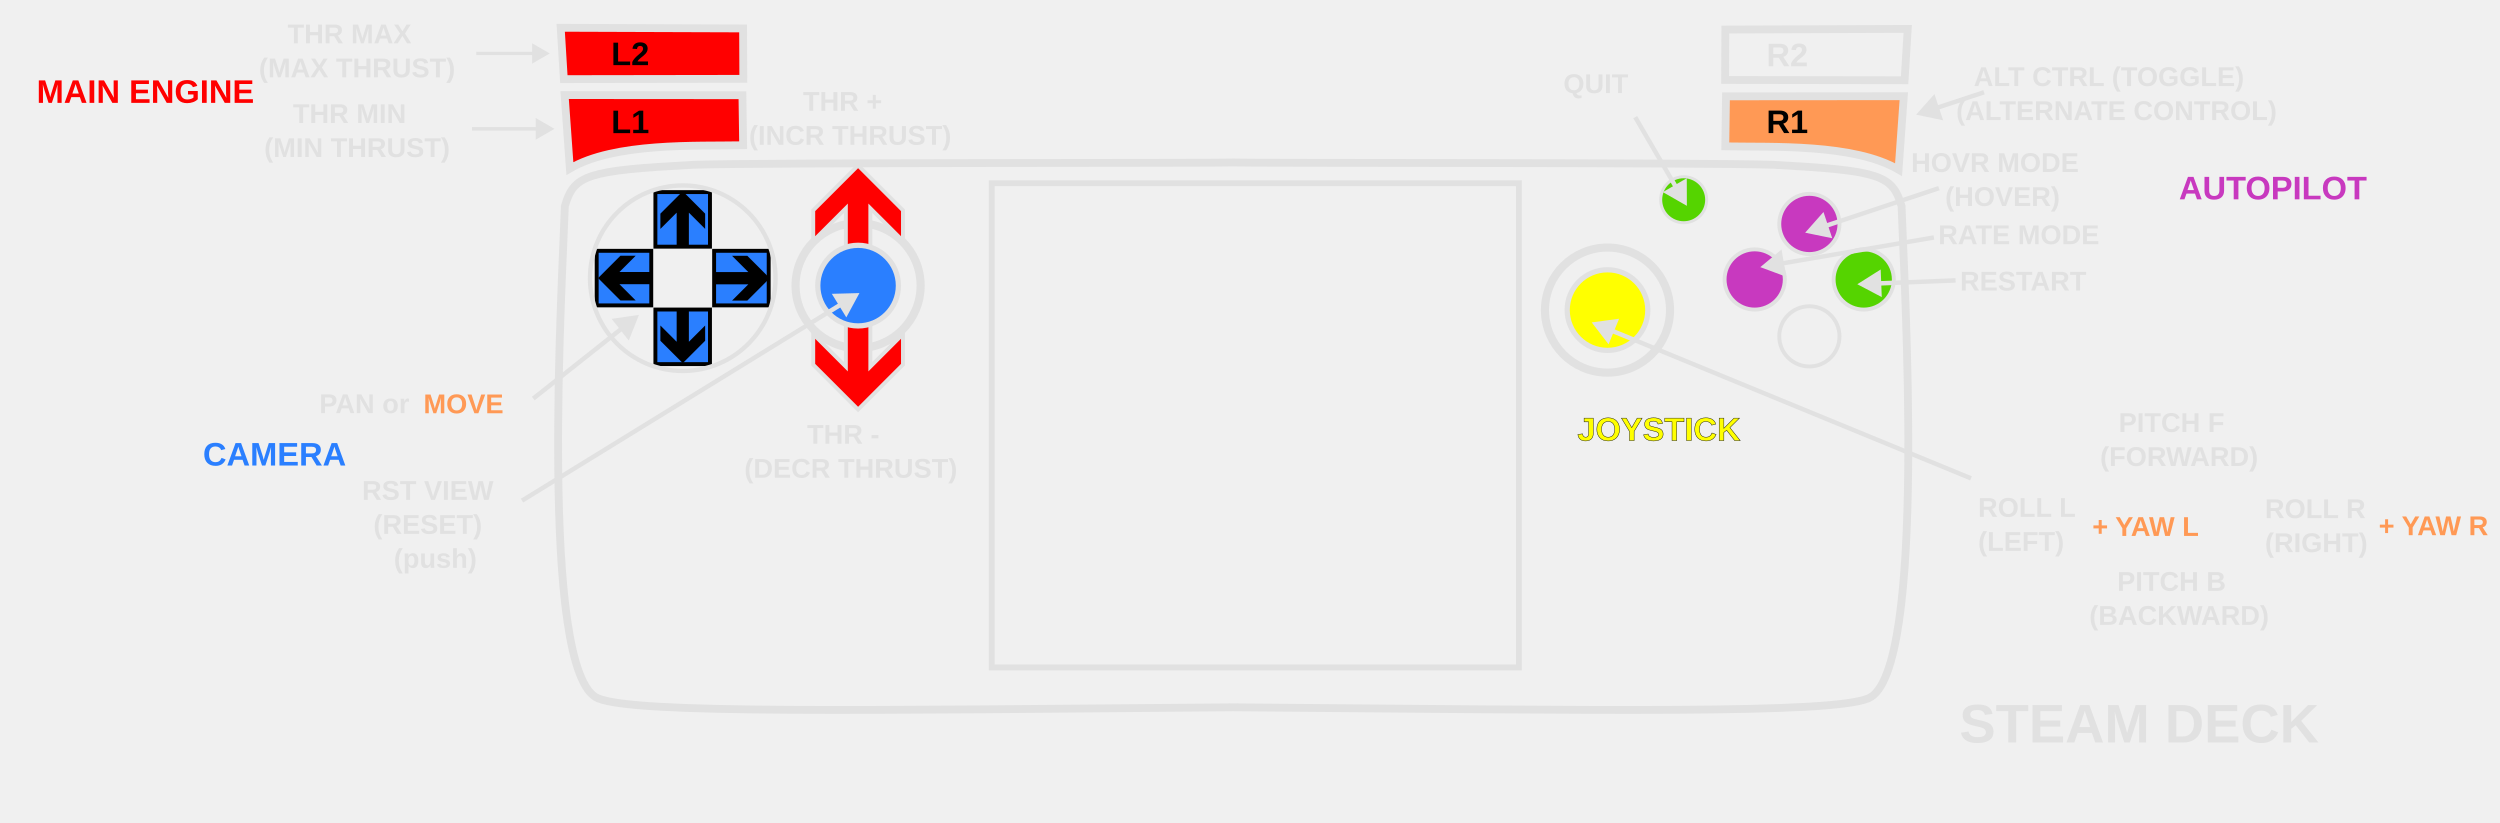
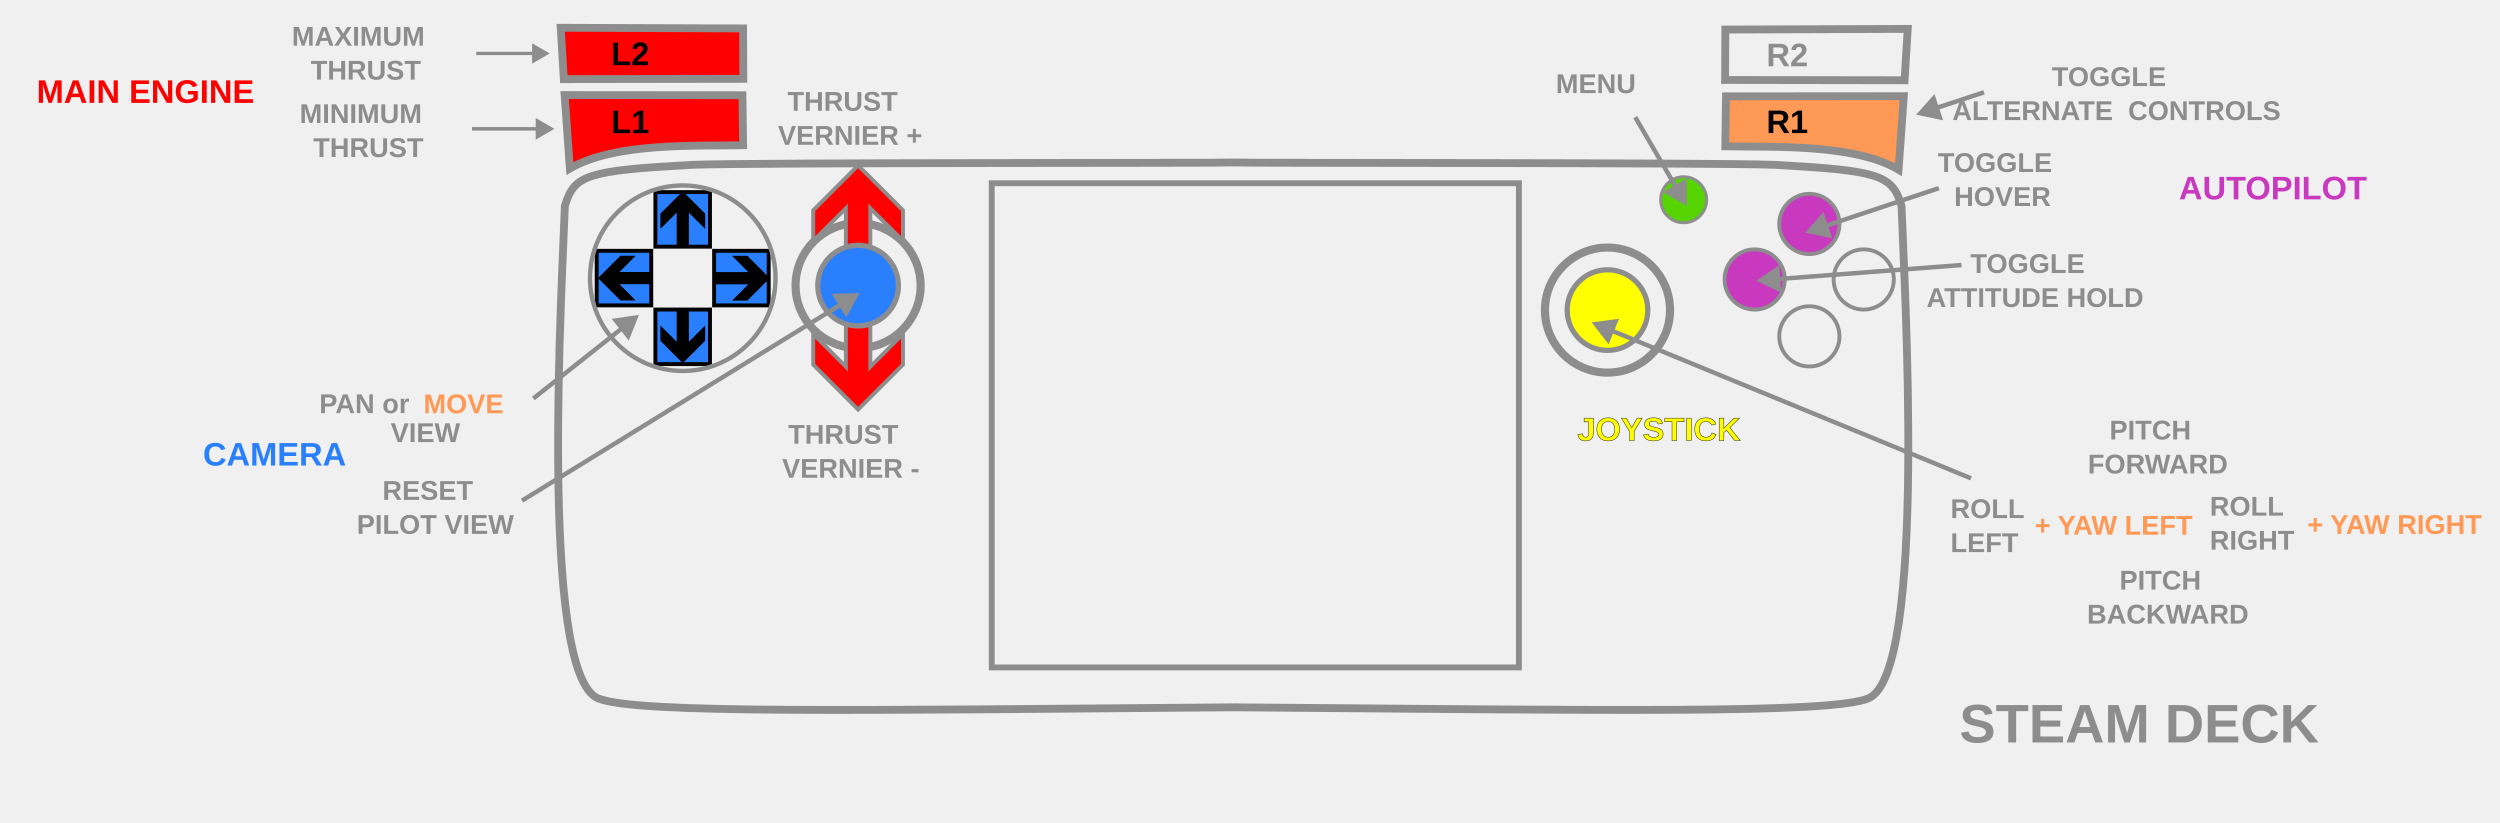
<svg xmlns="http://www.w3.org/2000/svg" xmlns:xlink="http://www.w3.org/1999/xlink" version="1.1" x="0px" y="0px" viewBox="0 0 1225.648 403.2" xml:space="preserve" id="svg491" width="12.767in" height="4.2in">
  <defs id="defs491">
    <symbol id="UpArrow">
      <path d="M 36,9 58,31 V 46 L 42,30 V 62 H 30 V 30 L 14,46 V 31 Z" style="stroke:none" id="path276" />
    </symbol>
    <marker style="overflow:visible" id="Triangle-5-1" refX="0" refY="0" orient="auto-start-reverse" markerWidth="1" markerHeight="1" viewBox="0 0 1 1" preserveAspectRatio="xMidYMid">
      <path transform="scale(0.5)" style="fill:context-stroke;fill-rule:evenodd;stroke:context-stroke;stroke-width:1pt" d="M 5.77,0 -2.88,5 V -5 Z" id="path135-0-2" />
    </marker>
    <marker style="overflow:visible" id="Triangle-5-1-2" refX="0" refY="0" orient="auto-start-reverse" markerWidth="1" markerHeight="1" viewBox="0 0 1 1" preserveAspectRatio="xMidYMid">
      <path transform="scale(0.5)" style="fill:context-stroke;fill-rule:evenodd;stroke:context-stroke;stroke-width:1pt" d="M 5.77,0 -2.88,5 V -5 Z" id="path135-0-2-8" />
    </marker>
    <marker style="overflow:visible" id="Triangle-0" refX="0" refY="0" orient="auto-start-reverse" markerWidth="1" markerHeight="1" viewBox="0 0 1 1" preserveAspectRatio="xMidYMid">
      <path transform="scale(0.5)" style="fill:context-stroke;fill-rule:evenodd;stroke:context-stroke;stroke-width:1pt" d="M 5.77,0 -2.88,5 V -5 Z" id="path135-9" />
    </marker>
    <marker style="overflow:visible" id="Triangle-07" refX="0" refY="0" orient="auto-start-reverse" markerWidth="1" markerHeight="1" viewBox="0 0 1 1" preserveAspectRatio="xMidYMid">
      <path transform="scale(0.5)" style="fill:context-stroke;fill-rule:evenodd;stroke:context-stroke;stroke-width:1pt" d="M 5.77,0 -2.88,5 V -5 Z" id="path135-7" />
    </marker>
    <marker style="overflow:visible" id="Triangle-07-7" refX="0" refY="0" orient="auto-start-reverse" markerWidth="1" markerHeight="1" viewBox="0 0 1 1" preserveAspectRatio="xMidYMid">
      <path transform="scale(0.5)" style="fill:context-stroke;fill-rule:evenodd;stroke:context-stroke;stroke-width:1pt" d="M 5.77,0 -2.88,5 V -5 Z" id="path135-7-4" />
    </marker>
    <marker style="overflow:visible" id="Triangle-07-7-5" refX="0" refY="0" orient="auto-start-reverse" markerWidth="1" markerHeight="1" viewBox="0 0 1 1" preserveAspectRatio="xMidYMid">
      <path transform="scale(0.5)" style="fill:context-stroke;fill-rule:evenodd;stroke:context-stroke;stroke-width:1pt" d="M 5.77,0 -2.88,5 V -5 Z" id="path135-7-4-0" />
-     </marker>
-     <marker style="overflow:visible" id="Triangle-07-7-2" refX="0" refY="0" orient="auto-start-reverse" markerWidth="1" markerHeight="1" viewBox="0 0 1 1" preserveAspectRatio="xMidYMid">
-       <path transform="scale(0.5)" style="fill:context-stroke;fill-rule:evenodd;stroke:context-stroke;stroke-width:1pt" d="M 5.77,0 -2.88,5 V -5 Z" id="path135-7-4-3" />
    </marker>
    <marker style="overflow:visible" id="Triangle-07-7-2-5" refX="0" refY="0" orient="auto-start-reverse" markerWidth="1" markerHeight="1" viewBox="0 0 1 1" preserveAspectRatio="xMidYMid">
      <path transform="scale(0.5)" style="fill:context-stroke;fill-rule:evenodd;stroke:context-stroke;stroke-width:1pt" d="M 5.77,0 -2.88,5 V -5 Z" id="path135-7-4-3-2" />
    </marker>
    <marker style="overflow:visible" id="Triangle-07-7-5-3" refX="0" refY="0" orient="auto-start-reverse" markerWidth="1" markerHeight="1" viewBox="0 0 1 1" preserveAspectRatio="xMidYMid">
      <path transform="scale(0.5)" style="fill:context-stroke;fill-rule:evenodd;stroke:context-stroke;stroke-width:1pt" d="M 5.77,0 -2.88,5 V -5 Z" id="path135-7-4-0-2" />
    </marker>
    <marker style="overflow:visible" id="Triangle-07-7-5-7" refX="0" refY="0" orient="auto-start-reverse" markerWidth="1" markerHeight="1" viewBox="0 0 1 1" preserveAspectRatio="xMidYMid">
      <path transform="scale(0.5)" style="fill:context-stroke;fill-rule:evenodd;stroke:context-stroke;stroke-width:1pt" d="M 5.77,0 -2.88,5 V -5 Z" id="path135-7-4-0-3" />
    </marker>
  </defs>
  <style type="text/css" id="style1">
	.st0{fill:#EEEEEE;stroke:#DDDDDD;}
	.st1{fill:#CCCCCC;stroke:#000000;stroke-width:2;}
	.st2{fill:#CC0000;stroke:#000000;stroke-width:2;}
	.st3{fill:#339900;stroke:#000000;stroke-width:2;}
	.st4{fill:#FCFCFC;}
	.st5{fill:#FF6666;}
	.st6{fill:#66CC33;}
	.st7{fill:#FFFFFF;}
</style>
  <g id="Layer_1" transform="scale(0.9997132,1.826462)" style="display:none">
    <path class="st0" d="m 6.5,0.5 h 1213 c 3.3,0 6,2.7 6,6 v 336 c 0,3.3 -2.7,6 -6,6 H 6.5 c -3.3,0 -6,-2.7 -6,-6 V 6.5 c 0,-3.3 2.7,-6 6,-6 z" id="path1" />
  </g>
-   <text xml:space="preserve" style="font-style:normal;font-variant:normal;font-weight:bold;font-stretch:normal;font-size:13.333px;font-family:Arial;-inkscape-font-specification:'Arial Bold';text-align:center;text-anchor:middle;fill:#e1e1e1;fill-opacity:1;stroke:none;stroke-width:0.983" x="997.454" y="142.441" id="text500-1">
-     <tspan id="tspan500-8" x="997.454" y="142.441">RESTART</tspan>
+   <text xml:space="preserve" style="font-style:normal;font-variant:normal;font-weight:bold;font-stretch:normal;font-size:13.333px;font-family:Arial;-inkscape-font-specification:'Arial Bold';text-align:center;text-anchor:middle;fill:#8d8d8d;fill-opacity:1;stroke:none;stroke-width:0.983" x="214.123" y="216.722" id="text500-1">
+     <tspan id="tspan500-8" x="214.123" y="216.722">VIEW</tspan>
  </text>
-   <text xml:space="preserve" style="font-style:normal;font-variant:normal;font-weight:bold;font-stretch:normal;font-size:13.333px;font-family:Arial;-inkscape-font-specification:'Arial Bold';text-align:center;text-anchor:middle;fill:#e1e1e1;fill-opacity:1;stroke:none;stroke-width:0.983" x="787.938" y="45.637" id="text500-8-9">
-     <tspan id="tspan500-3-5" x="787.938" y="45.637">QUIT</tspan>
+   <text xml:space="preserve" style="font-style:normal;font-variant:normal;font-weight:bold;font-stretch:normal;font-size:13.333px;font-family:Arial;-inkscape-font-specification:'Arial Bold';text-align:center;text-anchor:middle;fill:#8d8d8d;fill-opacity:1;stroke:none;stroke-width:0.983" x="787.938" y="45.637" id="text500-8-9">
+     <tspan id="tspan500-3-5" x="787.938" y="45.637">MENU</tspan>
  </text>
-   <text xml:space="preserve" style="font-style:normal;font-variant:normal;font-weight:normal;font-stretch:normal;font-size:13.333px;font-family:Arial;-inkscape-font-specification:Arial;text-align:center;text-anchor:middle;fill:#e1e1e1;fill-opacity:1;stroke:none;stroke-width:0.983" x="995.287" y="119.707" id="text494-8-9-6">
-     <tspan x="995.287" y="119.707" style="font-weight:bold;fill:#e1e1e1;fill-opacity:1" id="tspan504-9-6">RATE MODE</tspan>
+   <text xml:space="preserve" style="font-style:normal;font-variant:normal;font-weight:normal;font-stretch:normal;font-size:13.333px;font-family:Arial;-inkscape-font-specification:Arial;text-align:center;text-anchor:middle;fill:#8d8d8d;fill-opacity:1;stroke:none;stroke-width:0.983" x="1003.268" y="133.827" id="text494-8-9-6">
+     <tspan x="1003.268" y="133.827" style="font-weight:bold;fill:#8d8d8d;fill-opacity:1" id="tspan504-9-6">TOGGLE</tspan>
+     <tspan x="1003.268" y="150.494" style="font-weight:bold;fill:#8d8d8d;fill-opacity:1" id="tspan11">ATTITUDE HOLD</tspan>
  </text>
-   <text xml:space="preserve" style="font-style:normal;font-variant:normal;font-weight:normal;font-stretch:normal;font-size:13.333px;font-family:Arial;-inkscape-font-specification:Arial;text-align:center;text-anchor:middle;fill:#e1e1e1;fill-opacity:1;stroke:none;stroke-width:0.983" x="987.312" y="84.314" id="text494-8-9-7-6">
-     <tspan x="987.312" y="84.314" style="font-weight:bold;fill:#e1e1e1;fill-opacity:1" id="tspan504-9-7-0">HOVR MODE</tspan>
-     <tspan x="987.312" y="100.981" style="font-weight:bold;fill:#e1e1e1;fill-opacity:1" id="tspan505-8">(HOVER)</tspan>
+   <text xml:space="preserve" style="font-style:normal;font-variant:normal;font-weight:normal;font-stretch:normal;font-size:13.333px;font-family:Arial;-inkscape-font-specification:Arial;text-align:center;text-anchor:middle;fill:#8d8d8d;fill-opacity:1;stroke:none;stroke-width:0.983" x="987.312" y="84.314" id="text494-8-9-7-6">
+     <tspan x="987.312" y="84.314" style="font-weight:bold;fill:#8d8d8d;fill-opacity:1" id="tspan505-8">TOGGLE</tspan>
+     <tspan x="987.312" y="100.981" style="font-weight:bold;fill:#8d8d8d;fill-opacity:1" id="tspan10">HOVER</tspan>
  </text>
-   <text xml:space="preserve" style="font-style:normal;font-variant:normal;font-weight:normal;font-stretch:normal;font-size:13.333px;font-family:Arial;-inkscape-font-specification:Arial;text-align:center;text-anchor:middle;fill:#e1e1e1;fill-opacity:1;stroke:none;stroke-width:0.983" x="218.976" y="245.052" id="text494-8-9-7-4-2-9-41-8">
-     <tspan x="218.976" y="245.052" style="font-weight:bold;fill:#e1e1e1;fill-opacity:1" id="tspan505-3-8-7-9-6">RST VIEW</tspan>
-     <tspan x="218.976" y="261.719" style="font-weight:bold;fill:#e1e1e1;fill-opacity:1" id="tspan509-1-8-87-2">(RESET)</tspan>
-     <tspan x="218.976" y="278.386" style="font-weight:bold;fill:#e1e1e1;fill-opacity:1" id="tspan9">(push)</tspan>
+   <text xml:space="preserve" style="font-style:normal;font-variant:normal;font-weight:normal;font-stretch:normal;font-size:13.333px;font-family:Arial;-inkscape-font-specification:Arial;text-align:center;text-anchor:middle;fill:#8d8d8d;fill-opacity:1;stroke:none;stroke-width:0.983" x="218.976" y="245.052" id="text494-8-9-7-4-2-9-41-8">
+     <tspan x="218.976" y="245.052" style="font-weight:bold;fill:#8d8d8d;fill-opacity:1" id="tspan9">RESET</tspan>
+     <tspan x="218.976" y="261.719" style="font-weight:bold;fill:#8d8d8d;fill-opacity:1" id="tspan7">PILOT VIEW</tspan>
  </text>
  <text xml:space="preserve" style="font-style:normal;font-variant:normal;font-weight:bold;font-stretch:normal;font-size:16px;font-family:Arial;-inkscape-font-specification:'Arial Bold';text-align:start;text-anchor:start;fill:#c839bf;fill-opacity:1;stroke:none;stroke-width:0.983" x="1068.247" y="97.731" id="text524-1-6">
    <tspan id="tspan524-0-5" x="1068.247" y="97.731">AUTOPILOT</tspan>
  </text>
  <text xml:space="preserve" style="font-style:normal;font-variant:normal;font-weight:bold;font-stretch:normal;font-size:16px;font-family:Arial;-inkscape-font-specification:'Arial Bold';text-align:start;text-anchor:start;fill:#ff0000;fill-opacity:1;stroke:none;stroke-width:0.983" x="17.95" y="50.413" id="text524-0">
    <tspan id="tspan524-8" x="17.95" y="50.413">MAIN ENGINE</tspan>
  </text>
-   <path id="rect1" style="fill:none;stroke:#e1e1e1;stroke-width:3.84;stroke-opacity:1" d="m 600.928,327.382 c -186.363,1.456 -295.096,3.316 -313.621,-4.373 -29.265,-12.146 -17.383,-206.282 -16.282,-241.323 4.497,-15.27 10.439,-17.439 62.864,-20.265 32.679,-1.125 260.511,-0.756 265.542,-1.136 M 596.452,327.382 c 186.363,1.456 295.096,3.316 313.621,-4.373 29.265,-12.146 17.383,-206.282 16.282,-241.323 C 921.857,66.417 915.915,64.248 863.491,61.421 830.812,60.296 602.981,60.665 597.949,60.285" transform="translate(5.901483,19.36226)" />
-   <circle style="fill:#c839bf;fill-opacity:1;stroke:#e1e1e1;stroke-width:1.92;stroke-dasharray:none;stroke-opacity:1" id="path4" cx="887.06" cy="109.794" r="14.76" />
-   <circle style="fill:none;stroke:#e1e1e1;stroke-width:1.92;stroke-dasharray:none;stroke-opacity:1" id="path4-6" cx="887.06" cy="164.9" r="14.76" />
-   <circle style="fill:#55d400;fill-opacity:1;stroke:#e1e1e1;stroke-width:1.466;stroke-dasharray:none;stroke-opacity:1" id="path4-6-1-3" cx="825.439" cy="97.926" r="11.271" />
-   <circle style="fill:#55d400;fill-opacity:1;stroke:#e1e1e1;stroke-width:1.92;stroke-dasharray:none;stroke-opacity:1" id="path4-68" cx="913.703" cy="137.012" r="14.76" />
-   <circle style="fill:#c839bf;fill-opacity:1;stroke:#e1e1e1;stroke-width:1.92;stroke-dasharray:none;stroke-opacity:1" id="path4-67" cx="860.247" cy="137.012" r="14.76" />
+   <path id="rect1" style="fill:none;stroke:#8d8d8d;stroke-width:3.84;stroke-opacity:1" d="m 600.928,327.382 c -186.363,1.456 -295.096,3.316 -313.621,-4.373 -29.265,-12.146 -17.383,-206.282 -16.282,-241.323 4.497,-15.27 10.439,-17.439 62.864,-20.265 32.679,-1.125 260.511,-0.756 265.542,-1.136 M 596.452,327.382 c 186.363,1.456 295.096,3.316 313.621,-4.373 29.265,-12.146 17.383,-206.282 16.282,-241.323 C 921.857,66.417 915.915,64.248 863.491,61.421 830.812,60.296 602.981,60.665 597.949,60.285" transform="translate(5.901483,19.36226)" />
+   <circle style="fill:#c839bf;fill-opacity:1;stroke:#8d8d8d;stroke-width:1.92;stroke-dasharray:none;stroke-opacity:1" id="path4" cx="887.06" cy="109.794" r="14.76" />
+   <circle style="fill:none;stroke:#8d8d8d;stroke-width:1.92;stroke-dasharray:none;stroke-opacity:1" id="path4-6" cx="887.06" cy="164.9" r="14.76" />
+   <circle style="fill:#55d400;fill-opacity:1;stroke:#8d8d8d;stroke-width:1.466;stroke-dasharray:none;stroke-opacity:1" id="path4-6-1-3" cx="825.439" cy="97.926" r="11.271" />
+   <circle style="fill:#000000;fill-opacity:0;stroke:#8d8d8d;stroke-width:1.92;stroke-dasharray:none;stroke-opacity:1" id="path4-68" cx="913.703" cy="137.012" r="14.76" />
+   <circle style="fill:#c839bf;fill-opacity:1;stroke:#8d8d8d;stroke-width:1.92;stroke-dasharray:none;stroke-opacity:1" id="path4-67" cx="860.247" cy="137.012" r="14.76" />
  <g id="g13" transform="translate(113.9162,-52.98138)">
-     <circle style="fill:none;stroke:#e1e1e1;stroke-width:3.988;stroke-dasharray:none;stroke-opacity:1" id="path4-6-2" cx="674.175" cy="205.003" r="30.656" />
-     <circle style="fill:#ffff00;stroke:#e1e1e1;stroke-width:2.571;stroke-dasharray:none;stroke-opacity:1" id="path4-6-23" cx="674.175" cy="205.003" r="19.766" />
+     <circle style="fill:none;stroke:#8d8d8d;stroke-width:3.988;stroke-dasharray:none;stroke-opacity:1" id="path4-6-2" cx="674.175" cy="205.003" r="30.656" />
+     <circle style="fill:#ffff00;stroke:#8d8d8d;stroke-width:2.571;stroke-dasharray:none;stroke-opacity:1" id="path4-6-23" cx="674.175" cy="205.003" r="19.766" />
  </g>
  <g id="g12" transform="translate(-46.24481,2.729553)">
-     <circle style="fill:none;stroke:#e1e1e1;stroke-width:3.988;stroke-dasharray:none;stroke-opacity:1" id="path4-6-2-8" cx="466.933" cy="137.292" r="30.656" />
+     <circle style="fill:none;stroke:#8d8d8d;stroke-width:3.988;stroke-dasharray:none;stroke-opacity:1" id="path4-6-2-8" cx="466.933" cy="137.292" r="30.656" />
    <g id="use1-3" style="fill:#ff0000;fill-opacity:1;stroke:#000000;stroke-width:1.92;stroke-dasharray:none;stroke-opacity:1" transform="translate(430.9333,69.37812)">
-       <path d="M 36,9 58,31 V 46 L 42,30 V 62 H 30 V 30 L 14,46 V 31 Z" style="stroke:#e1e1e1;stroke-width:1.92;stroke-dasharray:none;stroke-opacity:1" id="path6" />
+       <path d="M 36,9 58,31 V 46 L 42,30 V 62 H 30 V 30 L 14,46 V 31 Z" style="stroke:#8d8d8d;stroke-width:1.92;stroke-dasharray:none;stroke-opacity:1" id="path6" />
    </g>
    <g id="use1-3-0" style="fill:#ff0000;fill-opacity:1;stroke:#000000;stroke-width:1.92;stroke-dasharray:none;stroke-opacity:1" transform="matrix(1,0,0,-1,430.9333,207.0456)">
-       <path d="M 36,9 58,31 V 46 L 42,30 V 62 H 30 V 30 L 14,46 V 31 Z" style="stroke:#e1e1e1;stroke-width:1.92;stroke-dasharray:none;stroke-opacity:1" id="path6-0" />
+       <path d="M 36,9 58,31 V 46 L 42,30 V 62 H 30 V 30 L 14,46 V 31 Z" style="stroke:#8d8d8d;stroke-width:1.92;stroke-dasharray:none;stroke-opacity:1" id="path6-0" />
    </g>
-     <circle style="fill:#2a7fff;fill-opacity:1;stroke:#e1e1e1;stroke-width:2.571;stroke-dasharray:none;stroke-opacity:1" id="path4-6-23-3" cx="466.933" cy="137.292" r="19.766" />
+     <circle style="fill:#2a7fff;fill-opacity:1;stroke:#8d8d8d;stroke-width:2.571;stroke-dasharray:none;stroke-opacity:1" id="path4-6-23-3" cx="466.933" cy="137.292" r="19.766" />
  </g>
-   <text xml:space="preserve" style="font-style:normal;font-variant:normal;font-weight:normal;font-stretch:normal;font-size:13.333px;font-family:Arial;-inkscape-font-specification:Arial;text-align:center;text-anchor:middle;fill:#e1e1e1;fill-opacity:1;stroke:none;stroke-width:0.983" x="422.35" y="54.309" id="text494-8-5">
-     <tspan x="422.35" y="54.309" id="tspan495-4-2" style="font-weight:bold;text-align:center;text-anchor:middle;fill:#e1e1e1;fill-opacity:1">THR +</tspan>
-     <tspan x="422.35" y="70.975" style="font-weight:bold;text-align:center;text-anchor:middle;fill:#e1e1e1;fill-opacity:1" id="tspan504-4">(INCR THRUST)</tspan>
+   <text xml:space="preserve" style="font-style:normal;font-variant:normal;font-weight:normal;font-stretch:normal;font-size:13.333px;font-family:Arial;-inkscape-font-specification:Arial;text-align:center;text-anchor:middle;fill:#8d8d8d;fill-opacity:1;stroke:none;stroke-width:0.983" x="422.35" y="54.309" id="text494-8-5">
+     <tspan x="422.35" y="54.309" style="font-weight:bold;text-align:center;text-anchor:middle;fill:#8d8d8d;fill-opacity:1" id="tspan504-4">THRUST</tspan>
+     <tspan x="422.35" y="70.975" style="font-weight:bold;text-align:center;text-anchor:middle;fill:#8d8d8d;fill-opacity:1" id="tspan4">VERNIER +</tspan>
  </text>
-   <text xml:space="preserve" style="font-style:normal;font-variant:normal;font-weight:normal;font-stretch:normal;font-size:13.333px;font-family:Arial;-inkscape-font-specification:Arial;text-align:center;text-anchor:middle;fill:#e1e1e1;fill-opacity:1;stroke:none;stroke-width:0.983" x="422.685" y="217.551" id="text494-1-9-6">
-     <tspan id="tspan494-0-0-2" x="422.685" y="217.551" style="font-weight:bold;fill:#e1e1e1;fill-opacity:1">THR -</tspan>
-     <tspan x="422.685" y="234.218" id="tspan495-6-6-0" style="font-weight:bold;fill:#e1e1e1;fill-opacity:1">(DECR THRUST)</tspan>
+   <text xml:space="preserve" style="font-style:normal;font-variant:normal;font-weight:normal;font-stretch:normal;font-size:13.333px;font-family:Arial;-inkscape-font-specification:Arial;text-align:center;text-anchor:middle;fill:#8d8d8d;fill-opacity:1;stroke:none;stroke-width:0.983" x="422.685" y="217.551" id="text494-1-9-6">
+     <tspan x="422.685" y="217.551" id="tspan495-6-6-0" style="font-weight:bold;fill:#8d8d8d;fill-opacity:1">THRUST</tspan>
+     <tspan x="422.685" y="234.218" style="font-weight:bold;fill:#8d8d8d;fill-opacity:1" id="tspan5">VERNIER -</tspan>
  </text>
-   <path style="fill:#ff0000;fill-opacity:1;stroke:#e1e1e1;stroke-width:2.203;stroke-dasharray:none;stroke-opacity:1;marker-end:url(#Triangle-0)" d="M 255.922,245.433 414.688,147.775" id="path7-05" />
+   <path style="fill:#ff0000;fill-opacity:1;stroke:#8d8d8d;stroke-width:2.203;stroke-dasharray:none;stroke-opacity:1;marker-end:url(#Triangle-0)" d="M 255.922,245.433 414.688,147.775" id="path7-05" />
  <g id="g16" transform="translate(-140)">
-     <path style="fill:#ff0000;fill-opacity:1;stroke:#e1e1e1;stroke-width:3.84;stroke-dasharray:none;stroke-opacity:1" d="m 416.81,46.608 2.575,36.029 c 21.947,-12.892 61.928,-10.975 84.949,-11.435 l -0.351,-24.52 z" id="path2" />
-     <path style="fill:#ff0000;fill-opacity:1;stroke:#e1e1e1;stroke-width:3.84;stroke-dasharray:none;stroke-opacity:1" d="m 414.89,13.617 1.535,25.175 87.992,-0.14 -0.112,-24.714 z" id="path3" />
+     <path style="fill:#ff0000;fill-opacity:1;stroke:#8d8d8d;stroke-width:3.84;stroke-dasharray:none;stroke-opacity:1" d="m 416.81,46.608 2.575,36.029 c 21.947,-12.892 61.928,-10.975 84.949,-11.435 l -0.351,-24.52 z" id="path2" />
+     <path style="fill:#ff0000;fill-opacity:1;stroke:#8d8d8d;stroke-width:3.84;stroke-dasharray:none;stroke-opacity:1" d="m 414.89,13.617 1.535,25.175 87.992,-0.14 -0.112,-24.714 z" id="path3" />
    <text xml:space="preserve" style="font-style:normal;font-variant:normal;font-weight:bold;font-stretch:normal;font-size:16px;font-family:Arial;-inkscape-font-specification:'Arial Bold';text-align:center;text-anchor:middle;fill:#55d400;fill-opacity:1;stroke:none;stroke-width:0.983" x="460.093" y="31.929" id="text499-7">
      <tspan id="tspan499-4" x="460.093" y="31.929" style="font-size:16px;fill:#000000">L2</tspan>
    </text>
    <text xml:space="preserve" style="font-style:normal;font-variant:normal;font-weight:bold;font-stretch:normal;font-size:16px;font-family:Arial;-inkscape-font-specification:'Arial Bold';text-align:center;text-anchor:middle;fill:#55d400;fill-opacity:1;stroke:none;stroke-width:0.983" x="460.093" y="65.273" id="text499-7-4">
      <tspan id="tspan499-4-3" x="460.093" y="65.273" style="font-size:16px;fill:#000000">L1</tspan>
    </text>
-     <path style="fill:#ff0000;fill-opacity:1;stroke:#e1e1e1;stroke-width:1.73;stroke-dasharray:none;stroke-opacity:1;marker-end:url(#Triangle-5-1)" d="m 371.41,63.16 h 34.285" id="path7-0-8" />
-     <path style="fill:#ff0000;fill-opacity:1;stroke:#e1e1e1;stroke-width:1.626;stroke-dasharray:none;stroke-opacity:1;marker-end:url(#Triangle-5-1-2)" d="m 373.474,26.202 h 30.276" id="path7-0-8-9" />
-     <text xml:space="preserve" style="font-style:normal;font-variant:normal;font-weight:normal;font-stretch:normal;font-size:13.333px;font-family:Arial;-inkscape-font-specification:Arial;text-align:center;text-anchor:middle;fill:#e1e1e1;fill-opacity:1;stroke:none;stroke-width:0.983" x="324.322" y="4.571" id="text494-2">
-       <tspan x="324.322" y="4.571" id="tspan495-7" style="font-weight:bold;fill:#e1e1e1;fill-opacity:1" />
-       <tspan x="324.322" y="21.238" style="font-weight:bold;fill:#e1e1e1;fill-opacity:1" id="tspan501-9">THR MAX</tspan>
-       <tspan x="324.322" y="37.905" style="font-weight:bold;fill:#e1e1e1;fill-opacity:1" id="tspan502-8">(MAX THRUST)</tspan>
+     <path style="fill:#ff0000;fill-opacity:1;stroke:#8d8d8d;stroke-width:1.73;stroke-dasharray:none;stroke-opacity:1;marker-end:url(#Triangle-5-1)" d="m 371.41,63.16 h 34.285" id="path7-0-8" />
+     <path style="fill:#ff0000;fill-opacity:1;stroke:#8d8d8d;stroke-width:1.626;stroke-dasharray:none;stroke-opacity:1;marker-end:url(#Triangle-5-1-2)" d="m 373.474,26.202 h 30.276" id="path7-0-8-9" />
+     <text xml:space="preserve" style="font-style:normal;font-variant:normal;font-weight:normal;font-stretch:normal;font-size:13.333px;font-family:Arial;-inkscape-font-specification:Arial;text-align:center;text-anchor:middle;fill:#8d8d8d;fill-opacity:1;stroke:none;stroke-width:0.983" x="328.62" y="22.374" id="text494-2">
+       <tspan x="328.62" y="22.374" style="font-weight:bold;fill:#8d8d8d;fill-opacity:1" id="tspan502-8">MAXIMUM</tspan>
+       <tspan x="328.62" y="39.041" style="font-weight:bold;fill:#8d8d8d;fill-opacity:1" id="tspan2">THRUST</tspan>
    </text>
-     <text xml:space="preserve" style="font-style:normal;font-variant:normal;font-weight:normal;font-stretch:normal;font-size:13.333px;font-family:Arial;-inkscape-font-specification:Arial;text-align:center;text-anchor:middle;fill:#e1e1e1;fill-opacity:1;stroke:none;stroke-width:0.983" x="324.322" y="60.309" id="text494-1-3">
-       <tspan x="324.322" y="60.309" id="tspan495-6-1" style="font-weight:bold;fill:#e1e1e1;fill-opacity:1">THR MIN</tspan>
-       <tspan x="324.322" y="76.975" style="font-weight:bold;fill:#e1e1e1;fill-opacity:1" id="tspan503-4">(MIN THRUST)</tspan>
+     <text xml:space="preserve" style="font-style:normal;font-variant:normal;font-weight:normal;font-stretch:normal;font-size:13.333px;font-family:Arial;-inkscape-font-specification:Arial;text-align:center;text-anchor:middle;fill:#8d8d8d;fill-opacity:1;stroke:none;stroke-width:0.983" x="329.847" y="60.309" id="text494-1-3">
+       <tspan x="329.847" y="60.309" style="font-weight:bold;fill:#8d8d8d;fill-opacity:1" id="tspan503-4">MINIMUM</tspan>
+       <tspan x="329.847" y="76.975" style="font-weight:bold;fill:#8d8d8d;fill-opacity:1" id="tspan3">THRUST</tspan>
    </text>
  </g>
  <g id="g11" transform="translate(41.82841,-58.18718)">
    <path id="rect4" style="fill:#2a7fff;fill-opacity:1;stroke:#000000;stroke-width:1.92" d="m 441.036,174.663 h 26.755 v 26.755 h -26.755 z m -28.788,-2.033 v -26.755 h 26.755 v 26.755 z m -2.033,28.788 h -26.755 v -26.755 h 26.755 z m 28.788,2.033 v 26.755 h -26.755 v -26.755 z" transform="translate(-132.7609,6.487097)" />
    <g id="g10" transform="translate(-260)">
-       <circle style="fill:none;stroke:#e1e1e1;stroke-width:2.16;stroke-dasharray:none;stroke-opacity:1" id="path5" cx="552.905" cy="194.574" r="45.475" />
+       <circle style="fill:none;stroke:#8d8d8d;stroke-width:2.16;stroke-dasharray:none;stroke-opacity:1" id="path5" cx="552.905" cy="194.574" r="45.475" />
      <use xlink:href="#UpArrow" style="fill:#000000;stroke:#000000" id="use1" transform="matrix(0.4987915,0,0,0.4987915,534.9482,147.4732)" />
      <use xlink:href="#UpArrow" style="fill:#000000;stroke:#000000" id="use1-0" transform="matrix(0,0.4987915,-0.4987915,0,600.0208,176.617)" />
      <use xlink:href="#UpArrow" style="fill:#000000;stroke:#000000" id="use1-4" transform="matrix(0,-0.4987915,0.4987915,0,506.891,212.4839)" />
      <use xlink:href="#UpArrow" style="fill:#000000;stroke:#000000" id="use1-9" transform="matrix(0.4987915,0,0,-0.4987915,534.9482,240.7078)" />
    </g>
  </g>
-   <path style="fill:#ff0000;fill-opacity:1;stroke:#e1e1e1;stroke-width:2.203;stroke-dasharray:none;stroke-opacity:1;marker-end:url(#Triangle-07)" d="m 948.128,116.413 -77.418,13.232" id="path7-1" />
-   <path style="fill:#ff0000;fill-opacity:1;stroke:#e1e1e1;stroke-width:2.203;stroke-dasharray:none;stroke-opacity:1;marker-end:url(#Triangle-07-7)" d="M 950.577,92.229 892.42,111.6" id="path7-1-5" />
-   <path style="fill:#ff0000;fill-opacity:1;stroke:#e1e1e1;stroke-width:2.203;stroke-dasharray:none;stroke-opacity:1;marker-end:url(#Triangle-07-7-5)" d="m 801.674,57.408 21.393,36.74" id="path7-1-5-7" />
-   <path style="fill:#ff0000;fill-opacity:1;stroke:#e1e1e1;stroke-width:2.203;stroke-dasharray:none;stroke-opacity:1;marker-end:url(#Triangle-07-7-5-3)" d="m 261.447,195.385 45.678,-36.173" id="path7-1-5-7-1" />
-   <path style="fill:#ff0000;fill-opacity:1;stroke:#e1e1e1;stroke-width:2.203;stroke-dasharray:none;stroke-opacity:1;marker-end:url(#Triangle-07-7-2)" d="m 958.74,137.471 -40.354,1.568" id="path7-1-5-3" />
+   <path style="fill:#ff0000;fill-opacity:1;stroke:#8d8d8d;stroke-width:2.203;stroke-dasharray:none;stroke-opacity:1;marker-end:url(#Triangle-07)" d="m 961.634,129.919 -92.765,7.093" id="path7-1" />
+   <path style="fill:#ff0000;fill-opacity:1;stroke:#8d8d8d;stroke-width:2.203;stroke-dasharray:none;stroke-opacity:1;marker-end:url(#Triangle-07-7)" d="M 950.577,92.229 892.42,111.6" id="path7-1-5" />
+   <path style="fill:#ff0000;fill-opacity:1;stroke:#8d8d8d;stroke-width:2.203;stroke-dasharray:none;stroke-opacity:1;marker-end:url(#Triangle-07-7-5)" d="m 801.674,57.408 21.393,36.74" id="path7-1-5-7" />
+   <path style="fill:#ff0000;fill-opacity:1;stroke:#8d8d8d;stroke-width:2.203;stroke-dasharray:none;stroke-opacity:1;marker-end:url(#Triangle-07-7-5-3)" d="m 261.447,195.385 45.678,-36.173" id="path7-1-5-7-1" />
  <g id="g18" transform="translate(144)">
-     <path style="fill:none;stroke:#e1e1e1;stroke-width:3.84;stroke-dasharray:none;stroke-opacity:1" d="m 791.28,14.165 -1.535,25.175 -87.992,-0.14 0.112,-24.714 z" id="path3-5" />
+     <path style="fill:none;stroke:#8d8d8d;stroke-width:3.84;stroke-dasharray:none;stroke-opacity:1" d="m 791.28,14.165 -1.535,25.175 -87.992,-0.14 0.112,-24.714 z" id="path3-5" />
    <g id="g17">
-       <text xml:space="preserve" style="font-style:normal;font-variant:normal;font-weight:bold;font-stretch:normal;font-size:13.333px;font-family:Arial;-inkscape-font-specification:'Arial Bold';text-align:center;text-anchor:middle;fill:#e1e1e1;fill-opacity:1;stroke:none;stroke-width:0.983" x="906.6" y="42.184" id="text500-6-7">
-         <tspan id="tspan500-4-7" x="906.6" y="42.184">ALT CTRL (TOGGLE)</tspan>
-         <tspan x="906.6" y="58.85" id="tspan523-6">(ALTERNATE CONTROL)</tspan>
+       <text xml:space="preserve" style="font-style:normal;font-variant:normal;font-weight:bold;font-stretch:normal;font-size:13.333px;font-family:Arial;-inkscape-font-specification:'Arial Bold';text-align:center;text-anchor:middle;fill:#8d8d8d;fill-opacity:1;stroke:none;stroke-width:0.983" x="906.6" y="42.184" id="text500-6-7">
+         <tspan x="906.6" y="42.184" id="tspan523-6">TOGGLE</tspan>
+         <tspan x="906.6" y="58.85" id="tspan8">ALTERNATE  CONTROLS</tspan>
      </text>
-       <path style="fill:#ff9955;fill-opacity:1;stroke:#e1e1e1;stroke-width:3.84;stroke-dasharray:none;stroke-opacity:1" d="M 789.36,47.156 786.785,83.185 C 764.838,70.293 724.857,72.21 701.836,71.75 l 0.351,-24.52 z" id="path2-4" />
-       <text xml:space="preserve" style="font-style:normal;font-variant:normal;font-weight:bold;font-stretch:normal;font-size:16px;font-family:Arial;-inkscape-font-specification:'Arial Bold';text-align:center;text-anchor:middle;fill:#e1e1e1;fill-opacity:1;stroke:none;stroke-width:0.983" x="747.79" y="32.477" id="text499-7-0">
-         <tspan id="tspan499-4-33" x="747.79" y="32.477" style="font-size:16px;fill:#e1e1e1;fill-opacity:1">R2</tspan>
+       <path style="fill:#ff9955;fill-opacity:1;stroke:#8d8d8d;stroke-width:3.84;stroke-dasharray:none;stroke-opacity:1" d="M 789.36,47.156 786.785,83.185 C 764.838,70.293 724.857,72.21 701.836,71.75 l 0.351,-24.52 z" id="path2-4" />
+       <text xml:space="preserve" style="font-style:normal;font-variant:normal;font-weight:bold;font-stretch:normal;font-size:16px;font-family:Arial;-inkscape-font-specification:'Arial Bold';text-align:center;text-anchor:middle;fill:#8d8d8d;fill-opacity:1;stroke:none;stroke-width:0.983" x="747.79" y="32.477" id="text499-7-0">
+         <tspan id="tspan499-4-33" x="747.79" y="32.477" style="font-size:16px;fill:#8d8d8d;fill-opacity:1">R2</tspan>
      </text>
      <text xml:space="preserve" style="font-style:normal;font-variant:normal;font-weight:bold;font-stretch:normal;font-size:16px;font-family:Arial;-inkscape-font-specification:'Arial Bold';text-align:center;text-anchor:middle;fill:#55d400;fill-opacity:1;stroke:none;stroke-width:0.983" x="747.79" y="65.224" id="text499-7-6">
        <tspan id="tspan499-4-6" x="747.79" y="65.224" style="font-size:16px;fill:#000000">R1</tspan>
      </text>
-       <path style="fill:#ff0000;fill-opacity:1;stroke:#e1e1e1;stroke-width:2.203;stroke-dasharray:none;stroke-opacity:1;marker-end:url(#Triangle-07-7-2-5)" d="M 828.668,45.234 802.801,53.771" id="path7-1-5-3-2" />
+       <path style="fill:#ff0000;fill-opacity:1;stroke:#8d8d8d;stroke-width:2.203;stroke-dasharray:none;stroke-opacity:1;marker-end:url(#Triangle-07-7-2-5)" d="M 828.668,45.234 802.801,53.771" id="path7-1-5-3-2" />
    </g>
  </g>
  <text xml:space="preserve" style="font-style:normal;font-variant:normal;font-weight:bold;font-stretch:normal;font-size:16px;font-family:Arial;-inkscape-font-specification:'Arial Bold';text-align:start;text-anchor:start;fill:#2a7fff;fill-opacity:1;stroke:none;stroke-width:0.983" x="99.495" y="228.242" id="text524-8">
    <tspan id="tspan524-9" x="99.495" y="228.242">CAMERA</tspan>
  </text>
  <g id="g15" transform="translate(-75.27838,80.44236)">
-     <text xml:space="preserve" style="font-style:normal;font-variant:normal;font-weight:normal;font-stretch:normal;font-size:13.333px;font-family:Arial;-inkscape-font-specification:Arial;text-align:center;text-anchor:middle;fill:#e1e1e1;fill-opacity:1;stroke:none;stroke-width:0.983" x="263.164" y="122.086" id="text494-8-9-7-4-2-9-5">
-       <tspan x="265.016" y="122.086" style="font-weight:bold;fill:#e1e1e1;fill-opacity:1" id="tspan509-1-8-60">PAN or </tspan>
+     <text xml:space="preserve" style="font-style:normal;font-variant:normal;font-weight:normal;font-stretch:normal;font-size:13.333px;font-family:Arial;-inkscape-font-specification:Arial;text-align:center;text-anchor:middle;fill:#8d8d8d;fill-opacity:1;stroke:none;stroke-width:0.983" x="263.164" y="122.086" id="text494-8-9-7-4-2-9-5">
+       <tspan x="265.016" y="122.086" style="font-weight:bold;fill:#8d8d8d;fill-opacity:1" id="tspan509-1-8-60">PAN or </tspan>
    </text>
    <text xml:space="preserve" style="font-style:normal;font-variant:normal;font-weight:normal;font-stretch:normal;font-size:13.333px;font-family:Arial;-inkscape-font-specification:Arial;text-align:center;text-anchor:middle;fill:#ff9955;fill-opacity:1;stroke:none;stroke-width:0.983" x="311.786" y="122.164" id="text494-8-9-7-4-2-9-5-1">
      <tspan x="311.786" y="122.164" style="font-weight:bold;fill:#ff9955;fill-opacity:1" id="tspan509-1-8-60-2">MOVE</tspan>
    </text>
  </g>
  <text xml:space="preserve" style="font-style:normal;font-variant:normal;font-weight:bold;font-stretch:normal;font-size:16px;font-family:Arial;-inkscape-font-specification:'Arial Bold';text-align:start;text-anchor:start;fill:#ffff00;fill-opacity:1;stroke:#000000;stroke-width:0.2;stroke-dasharray:none;stroke-opacity:1" x="773.306" y="216.007" id="text524-6-5">
    <tspan id="tspan524-72-4" x="773.306" y="216.007">JOYSTICK</tspan>
  </text>
  <g id="g14" transform="translate(471.1645,-79.28786)">
-     <text xml:space="preserve" style="font-style:normal;font-variant:normal;font-weight:normal;font-stretch:normal;font-size:13.333px;font-family:Arial;-inkscape-font-specification:Arial;text-align:center;text-anchor:middle;fill:#e1e1e1;fill-opacity:1;stroke:none;stroke-width:0.983" x="606.431" y="291.063" id="text494-8-9-7-4-08">
-       <tspan x="606.431" y="291.063" style="font-weight:bold;fill:#e1e1e1;fill-opacity:1" id="tspan505-3-6">PITCH F</tspan>
-       <tspan x="606.431" y="307.73" style="font-weight:bold;fill:#e1e1e1;fill-opacity:1" id="tspan509-12">(FORWARD)</tspan>
+     <text xml:space="preserve" style="font-style:normal;font-variant:normal;font-weight:normal;font-stretch:normal;font-size:13.333px;font-family:Arial;-inkscape-font-specification:Arial;text-align:center;text-anchor:middle;fill:#8d8d8d;fill-opacity:1;stroke:none;stroke-width:0.983" x="595.995" y="294.746" id="text494-8-9-7-4-08">
+       <tspan x="595.995" y="294.746" style="font-weight:bold;fill:#8d8d8d;fill-opacity:1" id="tspan509-12">PITCH</tspan>
+       <tspan x="595.995" y="311.413" style="font-weight:bold;fill:#8d8d8d;fill-opacity:1" id="tspan12">FORWARD</tspan>
    </text>
    <g id="g8" transform="translate(-39.70506,21.96651)">
-       <text xml:space="preserve" style="font-style:normal;font-variant:normal;font-weight:normal;font-stretch:normal;font-size:13.333px;font-family:Arial;-inkscape-font-specification:Arial;text-align:start;text-anchor:start;fill:#e1e1e1;fill-opacity:1;stroke:none;stroke-width:0.983" x="538.303" y="310.707" id="text494-8-9-7-4-2-1">
-         <tspan x="538.303" y="310.707" style="font-weight:bold;text-align:start;text-anchor:start;fill:#e1e1e1;fill-opacity:1" id="tspan505-3-8-2">ROLL L</tspan>
-         <tspan x="538.303" y="327.374" style="font-weight:bold;text-align:start;text-anchor:start;fill:#e1e1e1;fill-opacity:1" id="tspan509-1-84">(LEFT)</tspan>
+       <text xml:space="preserve" style="font-style:normal;font-variant:normal;font-weight:normal;font-stretch:normal;font-size:13.333px;font-family:Arial;-inkscape-font-specification:Arial;text-align:start;text-anchor:start;fill:#8d8d8d;fill-opacity:1;stroke:none;stroke-width:0.983" x="524.798" y="311.321" id="text494-8-9-7-4-2-1">
+         <tspan x="524.798" y="311.321" style="font-weight:bold;text-align:start;text-anchor:start;fill:#8d8d8d;fill-opacity:1" id="tspan509-1-84">ROLL</tspan>
+         <tspan x="524.798" y="327.988" style="font-weight:bold;text-align:start;text-anchor:start;fill:#8d8d8d;fill-opacity:1" id="tspan13">LEFT</tspan>
      </text>
-       <text xml:space="preserve" style="font-style:normal;font-variant:normal;font-weight:normal;font-stretch:normal;font-size:13.333px;font-family:Arial;-inkscape-font-specification:Arial;text-align:start;text-anchor:start;fill:#ff9955;fill-opacity:1;stroke:none;stroke-width:0.983" x="594.297" y="320.057" id="text494-8-9-7-4-2-3-6">
-         <tspan x="594.297" y="320.057" style="font-weight:bold;text-align:start;text-anchor:start;fill:#ff9955;fill-opacity:1" id="tspan509-1-7-4">+ YAW L</tspan>
+       <text xml:space="preserve" style="font-style:normal;font-variant:normal;font-weight:normal;font-stretch:normal;font-size:13.333px;font-family:Arial;-inkscape-font-specification:Arial;text-align:start;text-anchor:start;fill:#ff9955;fill-opacity:1;stroke:none;stroke-width:0.983" x="566.058" y="319.443" id="text494-8-9-7-4-2-3-6">
+         <tspan x="566.058" y="319.443" style="font-weight:bold;text-align:start;text-anchor:start;fill:#ff9955;fill-opacity:1" id="tspan509-1-7-4">+ YAW LEFT</tspan>
      </text>
    </g>
-     <g id="g9" transform="translate(2.931317,-16.4013)">
-       <text xml:space="preserve" style="font-style:normal;font-variant:normal;font-weight:normal;font-stretch:normal;font-size:13.333px;font-family:Arial;-inkscape-font-specification:Arial;text-align:start;text-anchor:start;fill:#e1e1e1;fill-opacity:1;stroke:none;stroke-width:0.983" x="636.303" y="349.707" id="text494-8-9-7-4-8-0">
-         <tspan x="636.303" y="349.707" style="font-weight:bold;text-align:start;text-anchor:start;fill:#e1e1e1;fill-opacity:1" id="tspan505-3-0-8">ROLL R</tspan>
-         <tspan x="636.303" y="366.374" style="font-weight:bold;text-align:start;text-anchor:start;fill:#e1e1e1;fill-opacity:1" id="tspan509-6-9">(RIGHT)</tspan>
+     <g id="g9" transform="translate(-24.08012,-17.62909)">
+       <text xml:space="preserve" style="font-style:normal;font-variant:normal;font-weight:normal;font-stretch:normal;font-size:13.333px;font-family:Arial;-inkscape-font-specification:Arial;text-align:start;text-anchor:start;fill:#8d8d8d;fill-opacity:1;stroke:none;stroke-width:0.983" x="636.303" y="349.707" id="text494-8-9-7-4-8-0">
+         <tspan x="636.303" y="349.707" style="font-weight:bold;text-align:start;text-anchor:start;fill:#8d8d8d;fill-opacity:1" id="tspan509-6-9">ROLL</tspan>
+         <tspan x="636.303" y="366.374" style="font-weight:bold;text-align:start;text-anchor:start;fill:#8d8d8d;fill-opacity:1" id="tspan14">RIGHT</tspan>
      </text>
-       <text xml:space="preserve" style="font-style:normal;font-variant:normal;font-weight:normal;font-stretch:normal;font-size:13.333px;font-family:Arial;-inkscape-font-specification:Arial;text-align:start;text-anchor:start;fill:#ff9955;fill-opacity:1;stroke:none;stroke-width:0.983" x="692.072" y="358.061" id="text494-8-9-7-4-2-3-0-8">
-         <tspan x="692.072" y="358.061" style="font-weight:bold;text-align:start;text-anchor:start;fill:#ff9955;fill-opacity:1" id="tspan509-1-7-5-9">+ YAW R</tspan>
+       <text xml:space="preserve" style="font-style:normal;font-variant:normal;font-weight:normal;font-stretch:normal;font-size:13.333px;font-family:Arial;-inkscape-font-specification:Arial;text-align:start;text-anchor:start;fill:#ff9955;fill-opacity:1;stroke:none;stroke-width:0.983" x="684.091" y="358.675" id="text494-8-9-7-4-2-3-0-8">
+         <tspan x="684.091" y="358.675" style="font-weight:bold;text-align:start;text-anchor:start;fill:#ff9955;fill-opacity:1" id="tspan509-1-7-5-9">+ YAW RIGHT</tspan>
      </text>
    </g>
-     <text xml:space="preserve" style="font-style:normal;font-variant:normal;font-weight:normal;font-stretch:normal;font-size:13.333px;font-family:Arial;-inkscape-font-specification:Arial;text-align:center;text-anchor:middle;fill:#e1e1e1;fill-opacity:1;stroke:none;stroke-width:0.983" x="606.431" y="368.955" id="text494-8-9-7-4-0-4">
-       <tspan x="606.431" y="368.955" style="font-weight:bold;fill:#e1e1e1;fill-opacity:1" id="tspan505-3-2-4">PITCH B</tspan>
-       <tspan x="606.431" y="385.621" style="font-weight:bold;fill:#e1e1e1;fill-opacity:1" id="tspan509-61-4">(BACKWARD)</tspan>
+     <text xml:space="preserve" style="font-style:normal;font-variant:normal;font-weight:normal;font-stretch:normal;font-size:13.333px;font-family:Arial;-inkscape-font-specification:Arial;text-align:center;text-anchor:middle;fill:#8d8d8d;fill-opacity:1;stroke:none;stroke-width:0.983" x="600.906" y="368.341" id="text494-8-9-7-4-0-4">
+       <tspan x="600.906" y="368.341" style="font-weight:bold;fill:#8d8d8d;fill-opacity:1" id="tspan509-61-4">PITCH</tspan>
+       <tspan x="600.906" y="385.008" style="font-weight:bold;fill:#8d8d8d;fill-opacity:1" id="tspan15">BACKWARD</tspan>
    </text>
  </g>
-   <path style="fill:#ff0000;fill-opacity:1;stroke:#e1e1e1;stroke-width:2.203;stroke-dasharray:none;stroke-opacity:1;marker-end:url(#Triangle-07-7-5-7)" d="M 966.31,234.515 787.589,161.042" id="path7-1-5-7-5" />
-   <text xml:space="preserve" style="font-style:normal;font-variant:normal;font-weight:bold;font-stretch:normal;font-size:26.667px;font-family:Arial;-inkscape-font-specification:'Arial Bold';text-align:center;text-anchor:middle;fill:#e1e1e1;fill-opacity:1;stroke:none;stroke-width:0.983" x="1059.855" y="364.012" id="text500-8-9-6">
+   <path style="fill:#ff0000;fill-opacity:1;stroke:#8d8d8d;stroke-width:2.203;stroke-dasharray:none;stroke-opacity:1;marker-end:url(#Triangle-07-7-5-7)" d="M 966.31,234.515 787.589,161.042" id="path7-1-5-7-5" />
+   <text xml:space="preserve" style="font-style:normal;font-variant:normal;font-weight:bold;font-stretch:normal;font-size:26.667px;font-family:Arial;-inkscape-font-specification:'Arial Bold';text-align:center;text-anchor:middle;fill:#8d8d8d;fill-opacity:1;stroke:none;stroke-width:0.983" x="1059.855" y="364.012" id="text500-8-9-6">
    <tspan x="1059.855" y="364.012" id="tspan18">STEAM DECK</tspan>
  </text>
-   <rect style="fill:none;fill-opacity:1;stroke:#e1e1e1;stroke-width:2.88;stroke-dasharray:none;stroke-opacity:1" id="rect19" width="258.45" height="237.375" x="486.206" y="89.831" />
+   <rect style="fill:none;fill-opacity:1;stroke:#8d8d8d;stroke-width:2.88;stroke-dasharray:none;stroke-opacity:1" id="rect19" width="258.45" height="237.375" x="486.206" y="89.831" />
</svg>
